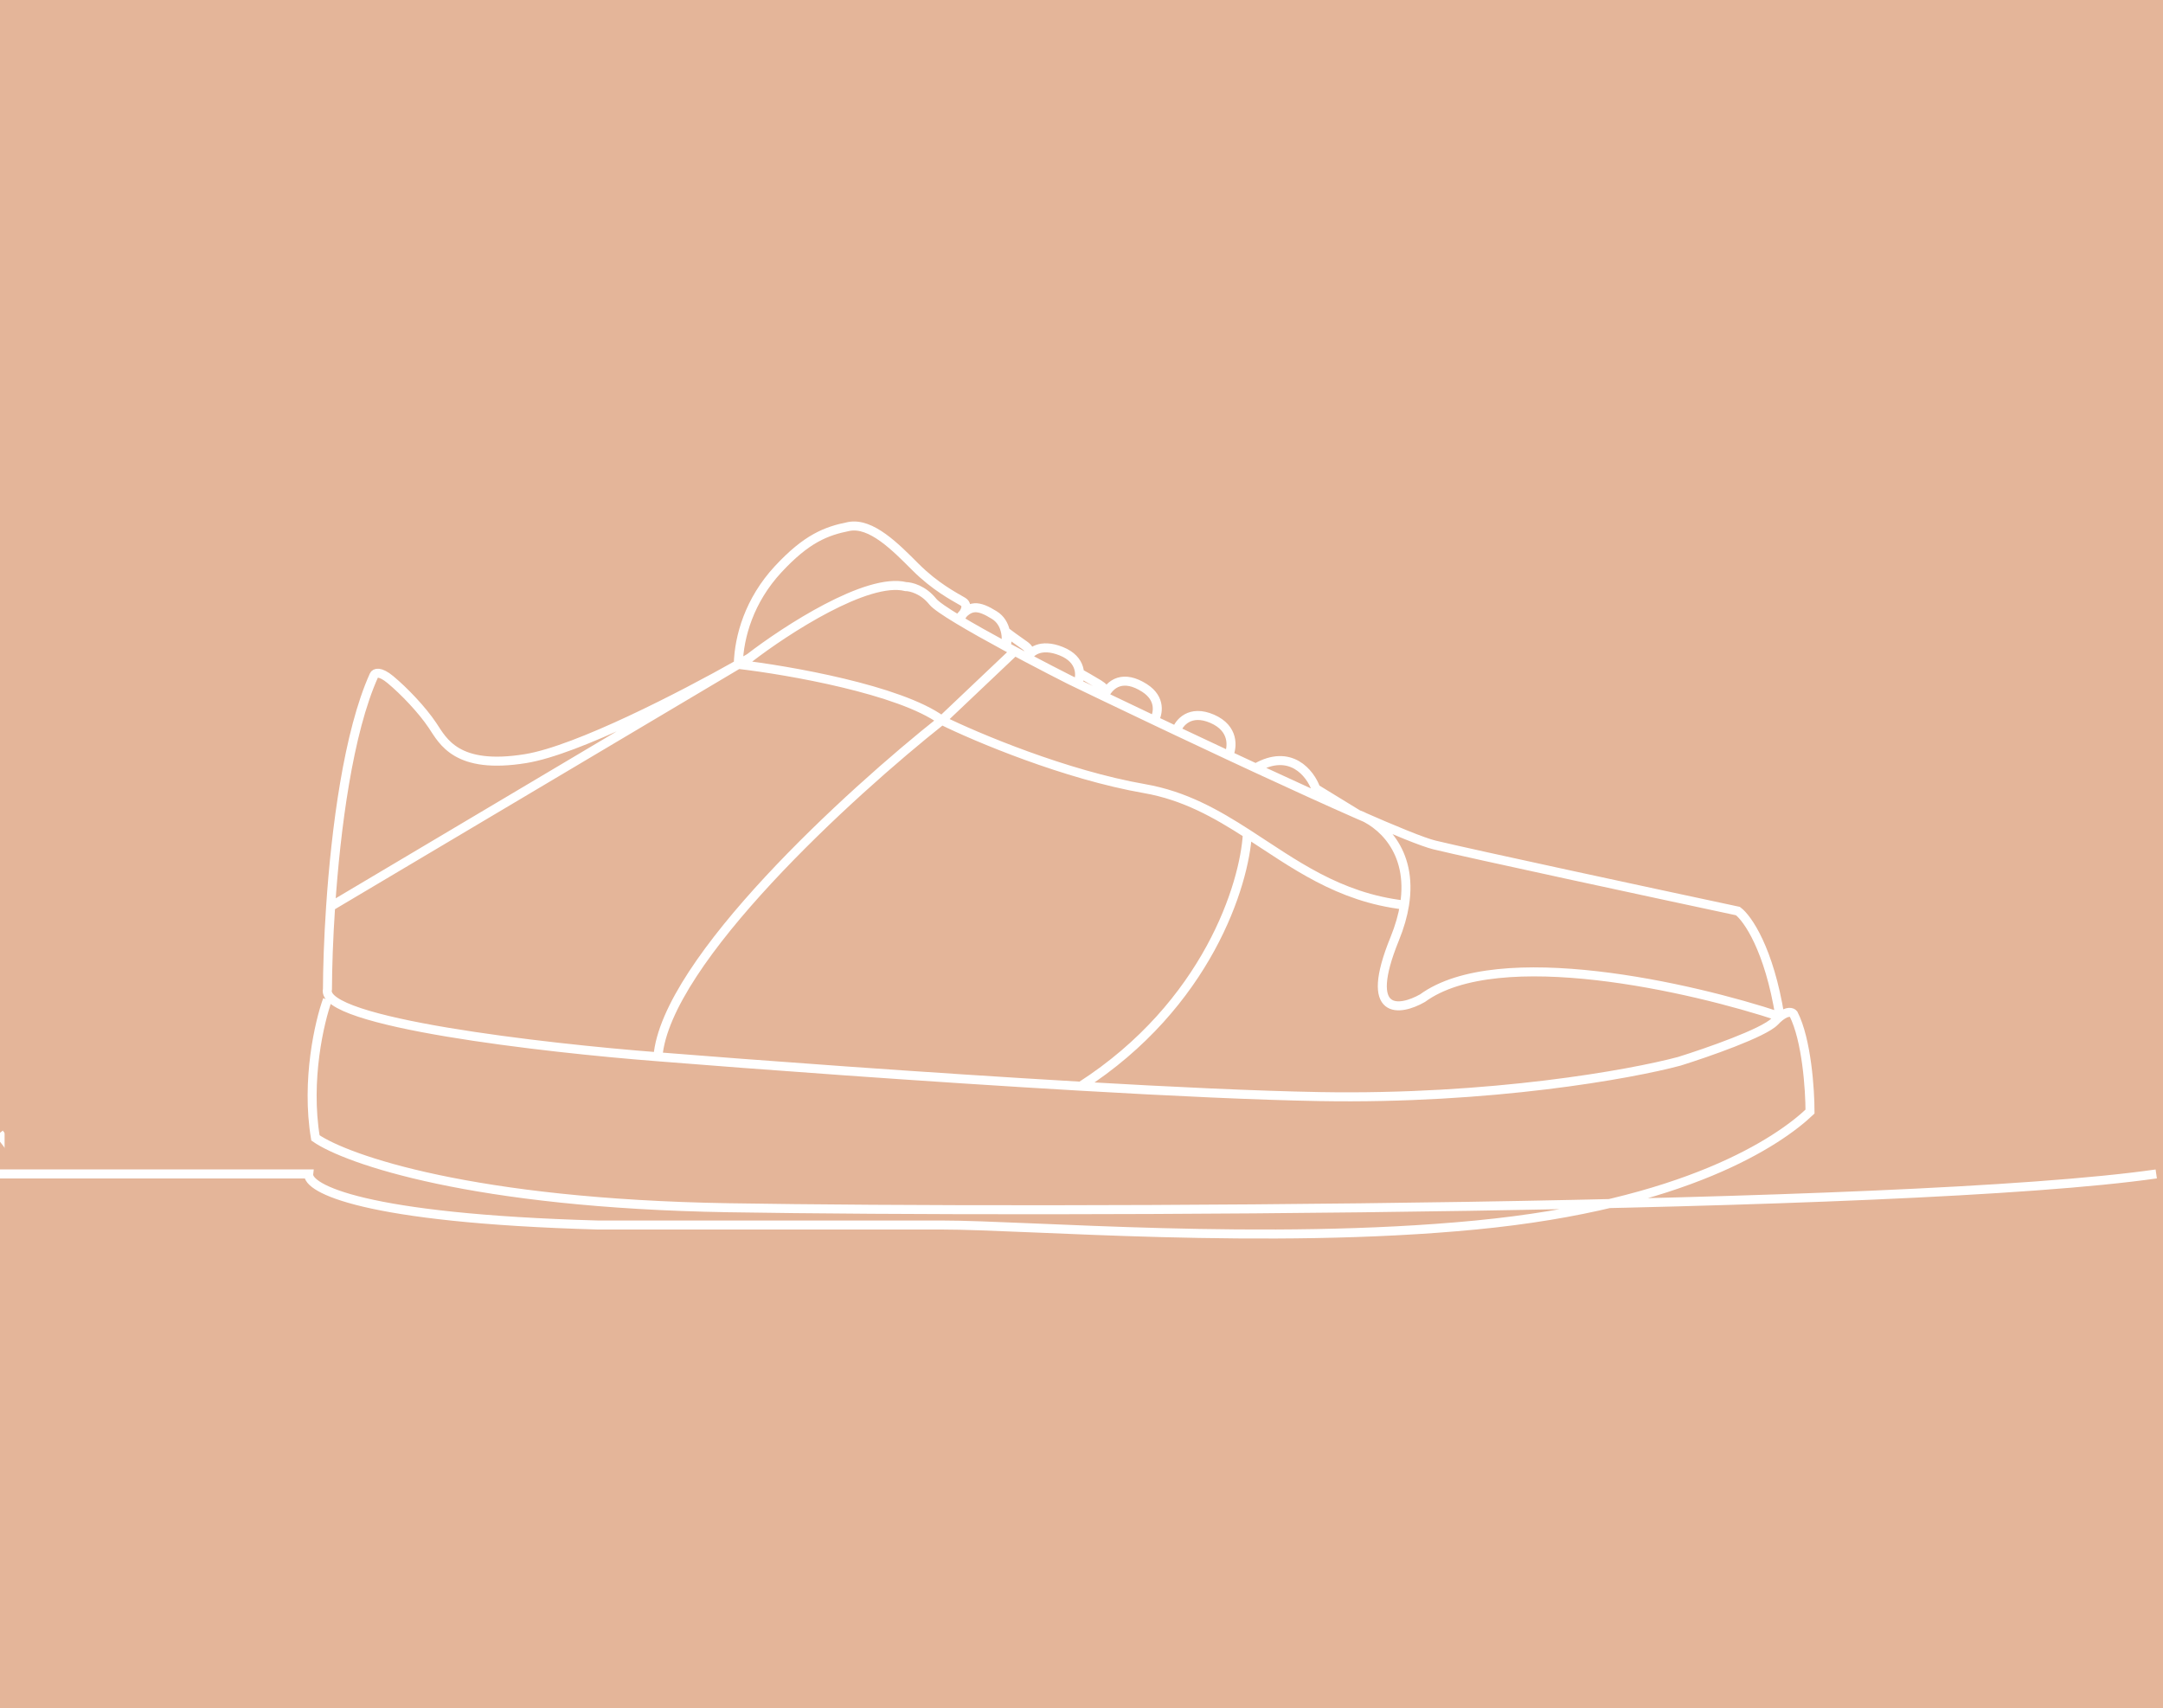
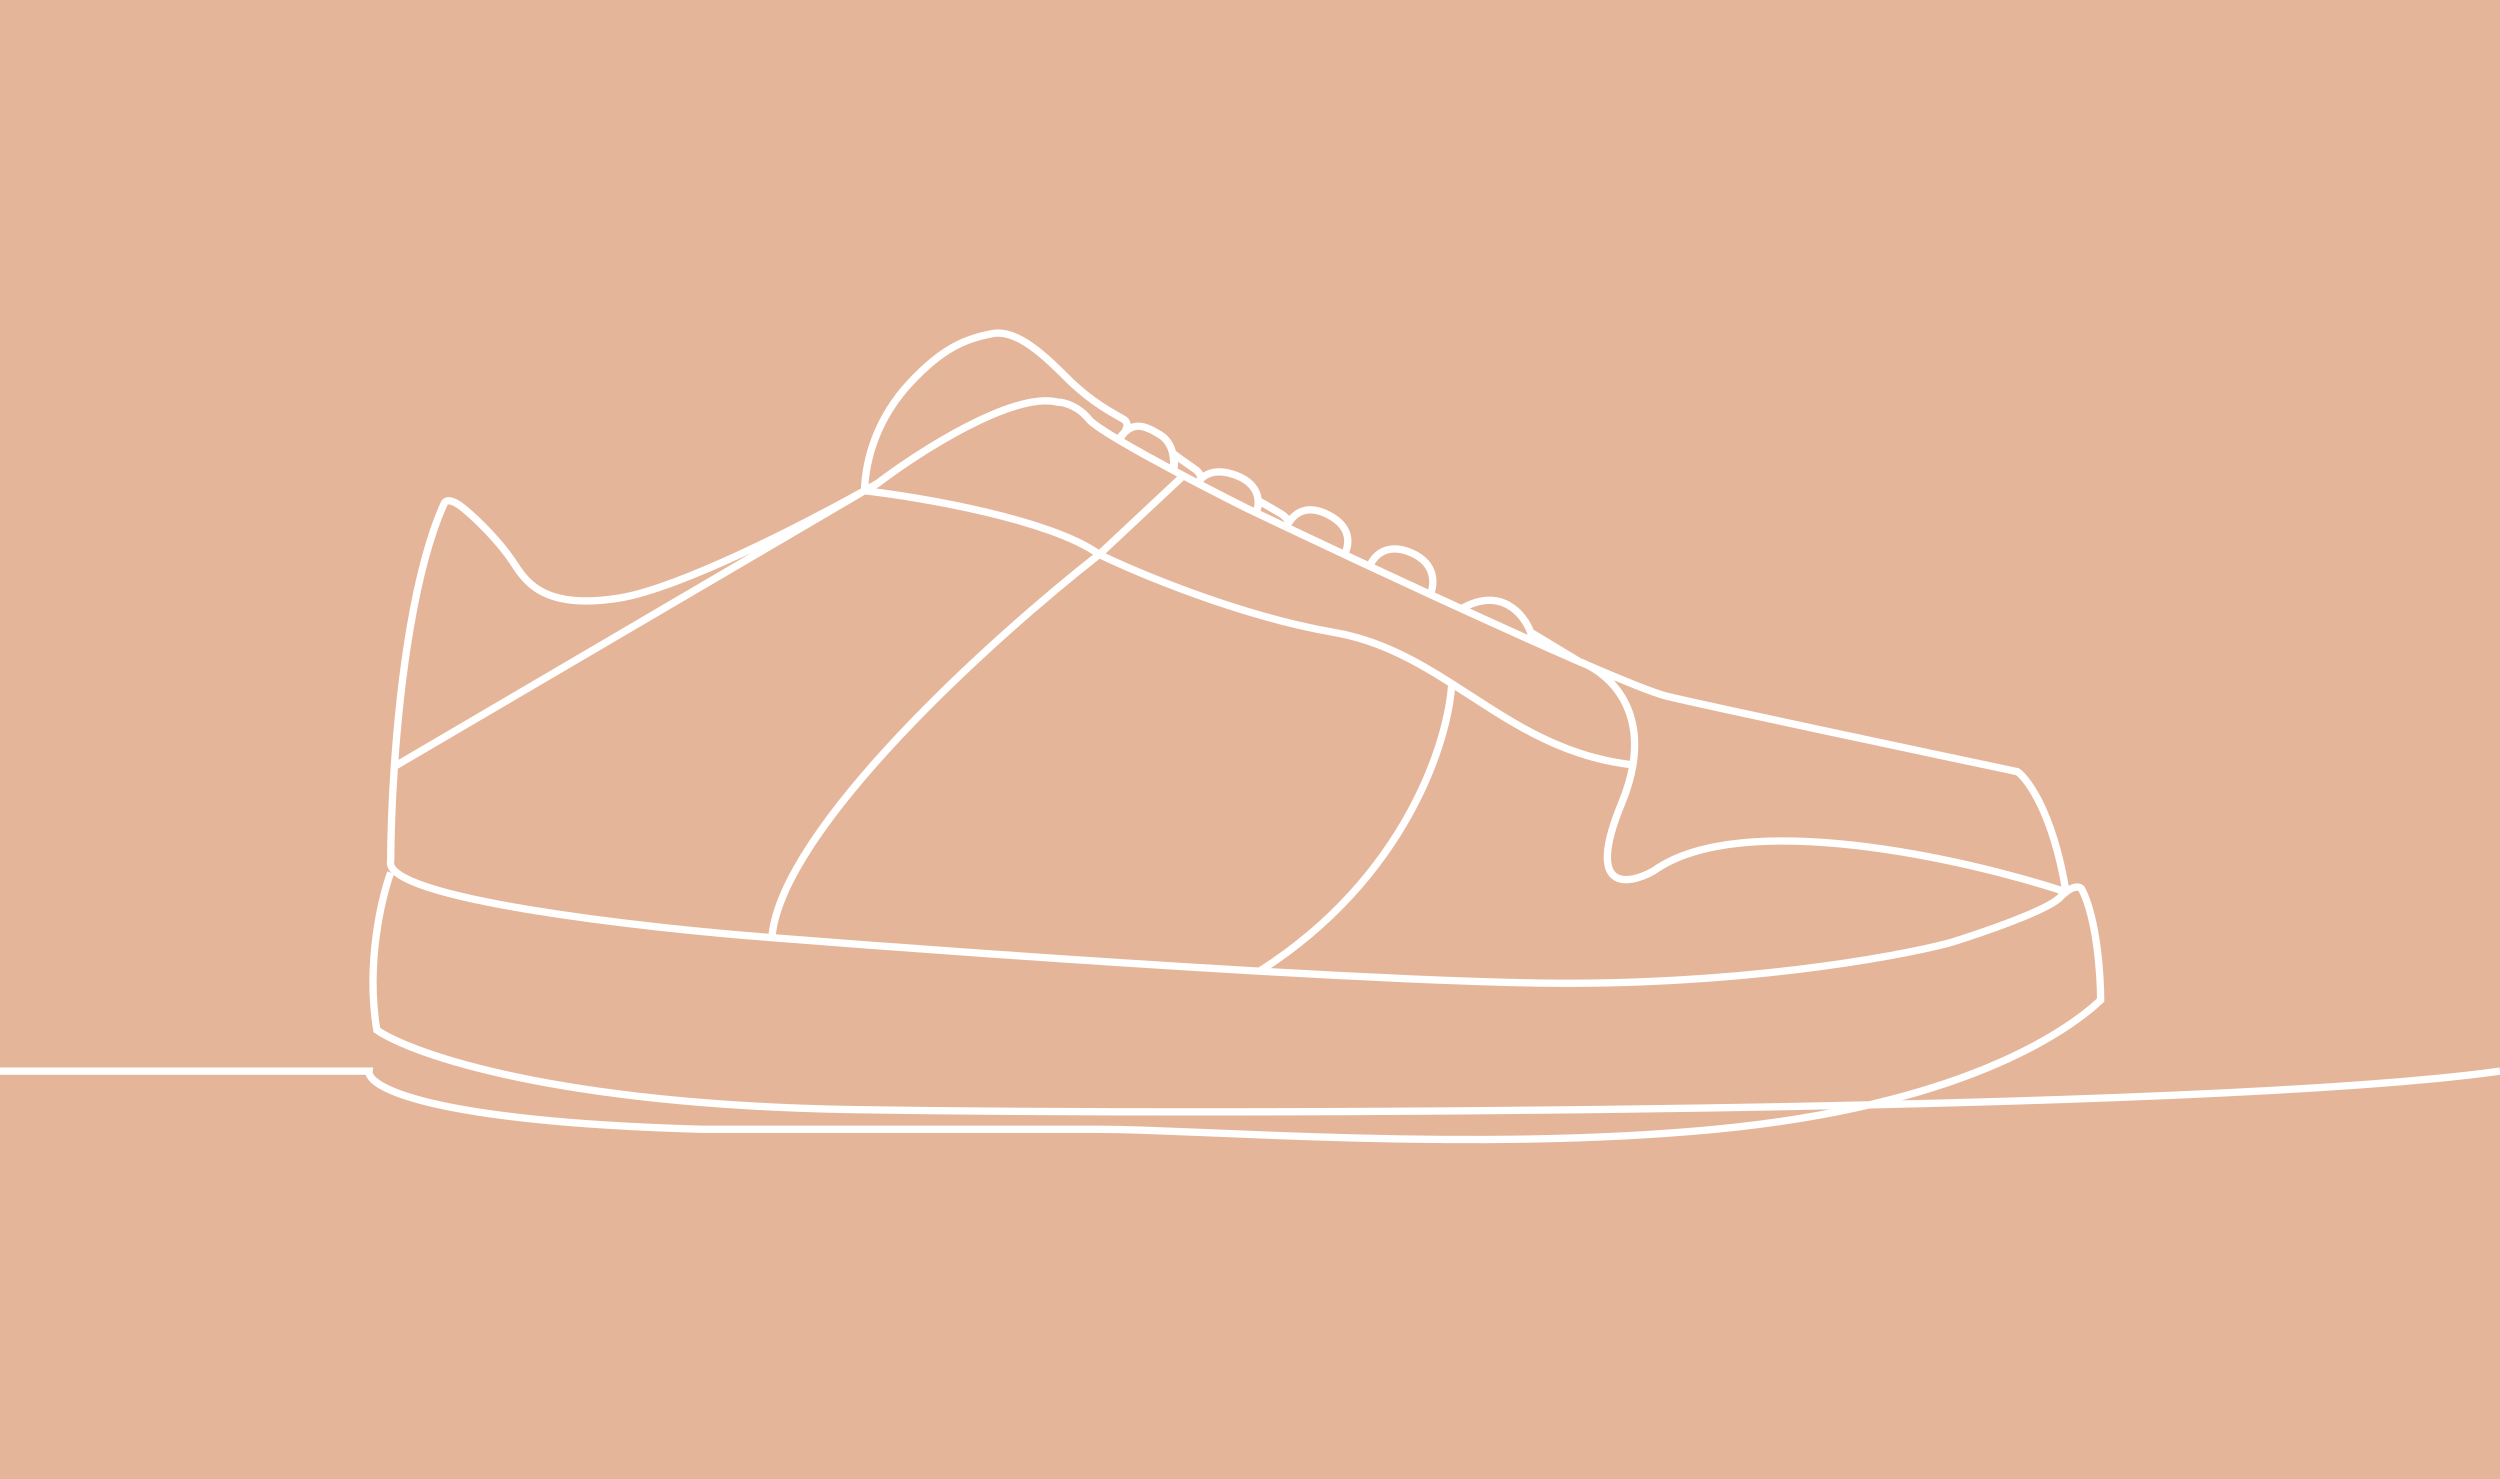
- <svg xmlns="http://www.w3.org/2000/svg" width="1440" height="1137" viewBox="0 0 1440 1137" fill="none">
+ <svg xmlns="http://www.w3.org/2000/svg" width="1366" height="808" viewBox="0 0 1366 808" fill="none">
  <g id="Preloader" clip-path="url(#clip0_2:2)">
-     <rect width="1440" height="1137" fill="white" />
+     <rect width="1366" height="808" fill="white" />
    <g id="pants">
-       <rect id="Rectangle 2" x="-35.885" width="1541.9" height="1137" fill="#E4B599" />
-       <path id="pants-complete" d="M-4 589.5C29.667 564 108.2 525.7 153 576.5C209 640 325 987 397.5 1033.5C406.667 1041.67 428.4 1059.8 442 1067C459 1076 517 1101 544 1095M544 1095V1106C519.5 1108 463.2 1103.7 434 1070.5C436.5 1062.17 442.7 1042.5 447.5 1030.5C459.833 997.167 486 916.5 492 860.5C499.5 790.5 521 645 522 608C523 571 547 479.5 566 443C577.836 420.262 592.001 341.832 601 280M544 1095C555 986 534 919.5 553 876.5C572 833.5 589.5 738.5 593 723.5C596.5 708.5 613 560.5 614.5 549.5C616 538.5 622.5 504.5 632 486.5C639.6 472.1 676.5 371.5 694 323C691.833 292.833 687 227.3 685 206.5C683 185.7 685.833 179.489 687.5 178.983M677.5 184C691 181 681.5 153 702.5 174.5C723.5 196 707 244 702.5 253.5C698 263 692 261 694 258C696 255 710 221 704 197C701.133 185.53 694.268 180.798 687.5 178.983M677.5 184C664 187 635 201 632 199C629 197 634.5 222.5 632 232.5C629.5 242.5 626.5 274.5 601 280M677.5 184C679.833 225.5 687.6 318.3 700 357.5C712.4 396.7 703.167 554.833 697 629C695.5 690.5 692.3 827.7 691.5 884.5C690.7 941.3 662.833 1048.5 649 1095C671.833 1109 727.1 1129.9 765.5 1101.5L763 1086.5C747.667 1098.5 705.4 1116.1 659 1090.5C653.833 1085.67 647.8 1078.1 665 1086.5C686.5 1097 756 1093 763 1077C758.5 1032.67 752.2 930.5 763 876.5C773.8 822.5 783.833 768 787.5 747.5C790.667 693.333 795.1 574.1 787.5 530.5C778 476 790 357.5 798.5 331.5C807 305.5 804.5 176.5 758.5 124.5M601 280C606.446 242.579 610 211.237 610 202C610 198.085 609.911 195.408 609.873 193.637M601 280C600.833 277.5 602.1 270.8 608.5 264C616.5 255.5 616 192 622 189.5C626.8 187.5 629.333 191.425 630 193.637M630 193.637C631.255 193.338 632.586 192.963 634 192.5C634.507 192.334 635.007 192.169 635.5 192.006M630 193.637C610.75 198.23 609.685 184.897 609.873 193.637M635.5 192.006C635.667 185.837 635.6 172.4 634 168C632 162.5 634.5 156 638.5 158C642.5 160 646.5 184.704 646 188.355M635.5 192.006C639.44 190.7 642.919 189.482 646 188.355M646 188.355C663.422 181.978 668.081 178.5 671 178.5C672.827 178.5 680.106 177.001 687.5 178.983M609.873 193.637C606.082 188.592 602.2 177.2 617 172C635.5 165.5 672 148.5 673.5 148C674.361 147.713 694.321 137.876 712.5 127.466M758.5 124.5C755.5 121 748.5 96 741.5 107C739.159 110.678 730.949 116.425 721 122.464M758.5 124.5C761.5 128 748.5 133.5 745 137.5C743.971 138.676 738.759 142.79 731.86 148M687.5 178.983C688.71 179.256 705.752 167.284 721 156.081M721 156.081C721 148.531 719.3 132.239 712.5 127.466M721 156.081C725 166.162 726 160.5 731 156.081C735 152.546 726 132.196 721 122.464M721 156.081C724.826 153.27 728.539 150.508 731.86 148M712.5 127.466C715.407 125.801 718.269 124.121 721 122.464M712.5 127.466C711.167 122.286 711 114.035 721 122.464M731.86 148C730.907 144.5 730 137.5 734 137.5C739 137.5 745 165.017 745 172C745 178.983 757.5 200.017 791 189.5L794 193.637M731.86 148C743.348 210.8 778.073 204.592 794 193.637M794 193.637C842.167 219.758 962.1 267.2 1056.5 248C1174.5 224 1368 88.5 1404.5 -0.5" stroke="white" stroke-width="6" />
+       <rect id="Rectangle 2" width="1366" height="808" fill="#E4B599" />
+       <path id="pants-complete" d="M-2.5 507C104 273.448 251.81 333.762 284.476 370.811C325.308 417.122 409.889 670.191 462.751 704.104C469.435 710.06 485.282 723.285 495.198 728.536C507.594 735.1 549.884 753.332 569.571 748.957M569.571 748.957V756.979C551.707 758.438 510.656 755.301 489.365 731.089C491.188 725.011 495.709 710.668 499.209 701.916C508.201 677.606 527.281 618.775 531.656 577.934C537.124 526.882 552.801 420.768 553.53 393.784C554.259 366.799 571.759 300.068 585.612 273.448C594.243 256.865 604.571 199.665 611.132 154.571M569.571 748.957C577.592 669.462 562.28 620.963 576.133 589.603C589.987 558.243 602.747 488.958 605.299 478.019C607.851 467.079 619.882 359.142 620.976 351.119C622.07 343.097 626.809 318.3 633.736 305.173C639.277 294.671 666.183 221.302 678.943 185.931C677.363 163.93 673.839 116.136 672.38 100.967C670.922 85.797 672.988 81.267 674.203 80.898M666.912 84.557C676.755 82.369 669.829 61.949 685.141 77.629C700.453 93.309 688.422 128.316 685.141 135.244C681.859 142.173 677.485 140.714 678.943 138.526C680.401 136.338 690.609 111.542 686.234 94.038C684.143 85.673 679.138 82.222 674.203 80.898M666.912 84.557C657.069 86.745 635.923 96.956 633.736 95.497C631.548 94.038 635.559 112.636 633.736 119.929C631.913 127.222 629.726 150.56 611.132 154.571M666.912 84.557C668.613 114.824 674.276 182.503 683.318 211.092C692.359 239.681 685.627 355.009 681.13 409.099C680.037 453.952 677.703 554.013 677.12 595.437C676.537 636.862 656.218 715.044 646.131 748.957C662.78 759.167 703.078 774.409 731.077 753.697L729.254 742.757C718.074 751.509 687.255 764.345 653.423 745.675C649.655 742.15 645.256 736.631 657.798 742.757C673.474 750.415 724.15 747.498 729.254 735.829C725.973 703.496 721.379 628.985 729.254 589.603C737.129 550.22 744.444 510.473 747.118 495.522C749.427 456.018 752.659 369.06 747.118 337.262C740.191 297.515 748.941 211.092 755.138 192.13C761.336 173.168 759.513 79.087 725.973 41.163M611.132 154.571C615.103 127.279 617.695 104.422 617.695 97.685C617.695 94.829 617.63 92.877 617.602 91.586M611.132 154.571C611.011 152.748 611.934 147.861 616.601 142.902C622.434 136.703 622.07 90.392 626.444 88.568C629.944 87.11 631.791 89.972 632.278 91.586M632.278 91.586C633.192 91.368 634.163 91.094 635.194 90.756C635.564 90.635 635.929 90.515 636.288 90.396M632.278 91.586C618.242 94.935 617.465 85.212 617.602 91.586M636.288 90.396C636.409 85.897 636.361 76.097 635.194 72.888C633.736 68.877 635.559 64.137 638.475 65.595C641.392 67.054 644.308 85.07 643.944 87.733M636.288 90.396C639.16 89.444 641.698 88.556 643.944 87.733M643.944 87.733C656.647 83.083 660.044 80.546 662.172 80.546C663.505 80.546 668.812 79.453 674.203 80.898M617.602 91.586C614.838 87.906 612.007 79.598 622.799 75.806C636.288 71.065 662.902 58.667 663.995 58.302C664.623 58.093 679.177 50.919 692.432 43.327M725.973 41.163C723.785 38.611 718.681 20.378 713.577 28.401C711.871 31.083 705.884 35.274 698.63 39.678M725.973 41.163C728.16 43.716 718.681 47.727 716.129 50.645C715.379 51.502 711.579 54.503 706.548 58.302M674.203 80.898C675.086 81.097 687.511 72.366 698.63 64.196M698.63 64.196C698.63 58.69 697.39 46.807 692.432 43.327M698.63 64.196C701.546 71.548 702.275 67.418 705.921 64.196C708.838 61.618 702.275 46.777 698.63 39.678M698.63 64.196C701.419 62.146 704.126 60.131 706.548 58.302M692.432 43.327C694.552 42.112 696.639 40.887 698.63 39.678M692.432 43.327C691.46 39.549 691.338 33.531 698.63 39.678M706.548 58.302C705.853 55.75 705.192 50.645 708.109 50.645C711.754 50.645 716.129 70.713 716.129 75.806C716.129 80.898 725.244 96.238 749.67 88.568L751.857 91.586M706.548 58.302C714.925 104.103 740.245 99.575 751.857 91.586M751.857 91.586C786.978 110.636 874.426 145.236 943.258 131.233C1029.3 113.73 1135.5 28.401 1155.5 -5" stroke="white" stroke-width="4" />
    </g>
    <g id="sweatshirt">
-       <rect id="bgcolor" width="1541.9" height="1137" fill="#E4B599" />
-       <path id="sweatshirt-complete" d="M-0.5 754.5C21.667 782.667 73.1 855.4 101.5 921C137 1003 234.5 1069 294 1069M294 1069C353.5 1069 367.5 1071.5 365 1056C363 1043.6 356.167 1004.17 353 986M294 1069C279.5 1064 286 998 287 991C287.8 985.4 331.333 985.333 353 986M353 986C337.041 979.198 307.015 967.857 290 965.807M399.12 566.5C417.255 514.668 421.656 516.069 421.5 524C398.3 564 386.5 694.333 383.5 754.5C382.167 772 377.5 813.5 369.5 839.5C361.5 865.5 360.5 937 361 969.5C327.5 985 276.5 986 273 982.5C269.5 979 267 973 279.5 966.5C281.651 965.381 285.337 965.245 290 965.807M399.12 566.5C397.819 570.22 396.446 574.214 395 578.5C382.167 544.833 354.2 474 345 460C333.5 442.5 331.5 430 345 445C346.624 446.804 348.442 449.37 350.387 452.5M399.12 566.5L394 431C392 417.167 387.9 397.3 387.5 428.5C387.1 459.7 384.667 505.167 383.5 524C376.42 505.875 361.375 470.184 350.387 452.5M350.387 452.5C344.924 432.5 333.1 391.6 329.5 388C325 383.5 359.5 433.5 365.5 431C347.5 403.333 314 341.6 324 316C336.5 284 355.5 300 365.5 274.5C375.5 249 373 249 383.5 244C394 239 410.5 229.5 412 226C413.5 222.5 379.5 216.5 372.5 214C365.5 211.5 368.5 210 395 207C421.5 204 459.5 203.5 448.5 194.5C439.7 187.3 408.5 187.833 394 189C386.5 189 378.1 186.9 404.5 178.5C437.5 168 460 181 476.5 169M476.5 169C493 157 463.5 144 456 144.5M476.5 169C483.583 189.5 547.5 220.5 541.5 226M456 144.5C448.5 145 290 219.5 290 298.5C290 361.7 285 395.5 282.5 404.5C280 413.833 276.5 435.7 282.5 448.5C288.5 461.3 278.333 493.5 272.5 508C262 557 245.6 668.1 264 720.5C287 786 287 818.5 287 848.5C287 878.5 274 948.515 290 965.807M456 144.5C440.333 140 415.2 127.6 440 114C447.833 116 466.1 116.1 476.5 100.5C489.5 81 498 83.5 509 84C517.8 84.4 526.667 88.167 530 90C530.833 90.333 529.1 93.7 515.5 104.5C498.5 118 535 137 530 163C525 189 531.5 200 534.5 203.5C537.5 207 537.5 231.5 530 250C524 264.8 530.5 309.833 534.5 330.5C539.333 347.333 546.1 386 534.5 406C520 431 520 430 522.5 445C524.5 457 531.333 479 534.5 488.5H541.5L532.5 447.5C536.333 442.5 544.7 427.2 547.5 406C550.3 384.8 554.333 375.833 556 374C560.833 359.833 567.6 325 556 299C541.5 266.5 535.5 231.5 541.5 226M541.5 226L583 254.5M541.5 226C539.769 223.59 538.546 215.717 547.5 203.5C556.454 191.283 574.897 232.409 583 254.5M583 254.5C588.167 271.167 598.5 309.7 598.5 330.5C598.5 351.3 616.5 350.5 625.5 347.5C632.333 346.167 646.6 334.6 649 299C651.4 263.4 663.333 235.5 669 226C672.833 218.333 686.9 199.6 712.5 186C744.5 169 761.5 151.5 761.5 144.5C761.5 137.5 766.5 124.5 742.5 100.5C718.5 76.5 733 67 742.5 68C752 69 774.5 73.5 790 84C805.5 94.5 814 79.5 816.5 90C819 100.5 816.5 112 816.5 120C816.5 128 825.5 138 842.5 144.5C859.5 151 864 169 859 169C854 169 824.5 177.5 816.5 186C810.1 192.8 790.5 194.5 781.5 194.5C760.333 192.333 718.5 191.8 720.5 207C723 226 711.5 290.5 716 299C720.5 307.5 733 373 724.5 396.5C716 420 720.5 441 720.5 452.5H712.5L708.5 415C704 417.833 695.7 417.1 698.5 391.5C702 359.5 705.5 339 702 319C698.5 299 688.5 284 698.5 262C708.5 240 712.5 221 712.5 214C712.5 207 711 191.5 761.5 182.5C812 173.5 787 185 826.5 163C858.1 145.4 913.667 182.667 937.5 203.5C966.833 222.833 1022.3 294.9 1009.5 428.5C993.5 595.5 1058.5 489 1030 839.5C1044.17 884.667 1062.5 975.7 1022.5 978.5C972.5 982 943.5 973.5 936.5 958.5M936.5 958.5C930.9 946.5 928.167 874.167 927.5 839.5C930.667 798.333 935.1 710.4 927.5 688C918 660 925 659.5 922.5 642.5C921.221 633.804 913.332 614.967 905.5 597.939M936.5 958.5C935.167 963.167 932.4 977.7 932 998.5C931.5 1024.5 920 1046.5 947 1057.5C974 1068.5 1023.5 1077.5 1034 1057.5C1042.4 1041.5 1039.17 1006.17 1036.5 990.5C1010.17 993.167 955.4 994.5 947 978.5C936.5 958.5 1010 1052.5 1192.5 958.5C1338.5 883.3 1420.33 814.833 1443 790M905.5 597.939C901.083 588.337 896.685 579.31 893.5 573C884.833 560.833 865.6 536.7 858 537.5C848.5 538.5 869.5 522 898.5 565C904.5 535.5 923.1 471.7 949.5 452.5C982.5 428.5 927.5 472 905.5 573C915.167 560.667 936 538.1 942 546.5C938.833 551.959 929.1 564.902 915.5 573C898.5 583.122 916.5 592 936.5 592C956.5 592 962 597 958.5 603.5C955 610 924 615.878 905.5 597.939ZM905.5 597.939C896 583.293 875.9 557.8 871.5 573C866 592 878.5 586.061 878.5 592C878.5 597.939 880.5 604 871.5 617.5C862.5 631 898.5 685.5 898.5 737.5C898.5 789.5 908.5 901.5 893.5 958.5C893.167 969.333 896 997.7 910 1024.5C927.5 1058 821 1039 789.5 1044.5C758 1050 702 1042 663.5 1060.5C625 1079 395 1060.5 395 1031.5C395 1002.5 406.5 887 395 853.5C385.663 826.302 424.117 818.878 442.66 793.5M442.66 793.5C446.956 787.62 450.183 780.777 451.5 772.5C458.5 728.5 460.5 666 474.5 662.5C485.7 659.7 729.167 642.667 849.5 634.5C839.833 662.333 826.3 728.9 849.5 772.5C878.5 827 897.5 850.5 888 882.5C880.4 908.1 877.5 912.167 877 911C880.833 917.667 884.6 931.5 869 933.5C849.5 936 678.5 940 674.5 933.5C670.5 927 680 925 694.5 921C709 917 764 911.5 826 921C888 930.5 879 882 874 864.5C869 847 808 718 808 691.5C808 665 807.5 659 799.5 655.5C791.5 652 747 646.5 681 655.5C628.2 662.7 538.333 666.5 500 667.5C494.167 676.5 479.4 708.1 467 762.5C454.6 816.9 444.833 838.833 441.5 843C430.833 858.667 409.6 897.1 410 925.5C410.5 961 403.5 959.5 427.5 960.5C451.5 961.5 520.5 958 531.5 949C542.5 940 645 962.775 663 949C681 935.225 642.5 933.5 631.5 936C620.5 938.5 475.5 958 451.5 929C427.5 900 408 897.5 419 868.5C427.8 845.3 438.44 808.833 442.66 793.5Z" stroke="white" stroke-width="6" />
+       <rect id="bgcolor" width="1366" height="808" fill="#E4B599" />
+       <path id="sweatshirt-complete" d="M-5 447.546C10.172 466.813 185.5 486.536 279.814 643.518C311.293 695.915 370.845 744.753 411.57 744.753M411.57 744.753C452.294 744.753 461.877 746.463 460.166 735.861C458.797 727.379 454.12 700.406 451.952 687.98M411.57 744.753C401.645 741.333 406.094 696.188 406.779 691.4C407.326 687.569 437.123 687.524 451.952 687.98M451.952 687.98C441.029 683.327 420.478 675.569 408.832 674.167M483.519 401.033C495.931 365.578 498.943 366.537 498.837 371.962C482.958 399.323 474.881 488.474 472.828 529.629C471.915 541.599 468.721 569.986 463.246 587.771C457.77 605.555 457.086 654.463 457.428 676.693C434.499 687.296 399.592 687.98 397.196 685.586C394.801 683.191 393.09 679.087 401.645 674.641C403.118 673.876 405.64 673.783 408.832 674.167M483.519 401.033C482.628 403.578 481.689 406.31 480.699 409.241C471.915 386.212 452.774 337.761 446.477 328.185C438.605 316.214 437.237 307.664 446.477 317.924C447.588 319.159 448.832 320.914 450.163 323.055M483.519 401.033L480.015 308.348C478.646 298.886 475.839 285.297 475.566 306.638C475.292 327.98 473.626 359.08 472.828 371.962C467.982 359.564 457.684 335.151 450.163 323.055M450.163 323.055C446.425 309.374 438.332 281.398 435.868 278.935C432.788 275.857 456.401 310.058 460.508 308.348C448.188 289.424 425.259 247.197 432.103 229.686C440.659 207.797 453.663 218.741 460.508 201.299C467.352 183.856 465.641 183.856 472.828 180.436C480.015 177.016 491.308 170.518 492.335 168.124C493.361 165.73 470.09 161.626 465.299 159.916C460.508 158.206 462.561 157.18 480.699 155.127C498.837 153.075 524.846 152.733 517.317 146.577C511.294 141.652 489.939 142.017 480.015 142.815C474.881 142.815 469.132 141.379 487.201 135.633C509.788 128.451 525.188 137.343 536.481 129.135M536.481 129.135C547.775 120.926 527.584 112.034 522.45 112.376M536.481 129.135C541.329 143.157 585.077 164.362 580.971 168.124M522.45 112.376C517.317 112.718 408.832 163.678 408.832 217.715C408.832 260.945 405.41 284.065 403.699 290.222C401.988 296.606 399.592 311.563 403.699 320.318C407.805 329.074 400.847 351.099 396.854 361.018C389.667 394.535 378.443 470.529 391.036 506.372C406.779 551.175 406.779 573.406 406.779 593.927C406.779 614.447 397.881 662.339 408.832 674.167M522.45 112.376C511.727 109.298 494.525 100.816 511.499 91.513C516.861 92.882 529.363 92.95 536.481 82.279C545.379 68.941 551.197 70.651 558.726 70.993C564.749 71.266 570.818 73.843 573.099 75.097C573.67 75.325 572.483 77.628 563.175 85.015C551.539 94.25 576.522 107.246 573.099 125.031C569.677 142.815 574.126 150.339 576.179 152.733C578.233 155.127 578.233 171.886 573.099 184.54C568.993 194.664 573.442 225.468 576.179 239.604C579.488 251.118 584.119 277.567 576.179 291.248C566.255 308.348 566.255 307.664 567.966 317.924C569.335 326.133 574.012 341.181 576.179 347.679H580.971L574.811 319.634C577.434 316.214 583.161 305.749 585.077 291.248C586.994 276.746 589.754 270.613 590.895 269.359C594.203 259.669 598.835 235.842 590.895 218.057C580.971 195.827 576.864 171.886 580.971 168.124M580.971 168.124L609.375 187.618M580.971 168.124C579.786 166.476 578.949 161.09 585.077 152.733C591.205 144.377 603.829 172.508 609.375 187.618M609.375 187.618C612.911 199.019 619.984 225.376 619.984 239.604C619.984 253.832 632.304 253.284 638.464 251.232C643.141 250.32 652.906 242.408 654.549 218.057C656.191 193.706 664.359 174.622 668.238 168.124C670.861 162.88 680.489 150.066 698.011 140.763C719.913 129.135 731.549 117.164 731.549 112.376C731.549 107.588 734.971 98.696 718.545 82.279C702.118 65.863 712.042 59.364 718.545 60.049C725.047 60.733 740.447 63.811 751.056 70.993C761.665 78.175 767.482 67.915 769.194 75.097C770.905 82.279 769.194 90.145 769.194 95.618C769.194 101.09 775.354 107.93 786.989 112.376C798.625 116.822 801.705 129.135 798.283 129.135C794.86 129.135 774.669 134.949 769.194 140.763C764.813 145.414 751.398 146.577 745.238 146.577C730.751 145.095 702.118 144.73 703.487 155.127C705.198 168.124 697.327 212.243 700.407 218.057C703.487 223.872 712.042 268.675 706.224 284.749C700.407 300.824 703.487 315.188 703.487 323.055H698.011L695.273 297.404C692.193 299.342 686.512 298.84 688.429 281.329C690.824 259.441 693.22 245.418 690.824 231.738C688.429 218.057 681.584 207.797 688.429 192.749C695.273 177.7 698.011 164.704 698.011 159.916C698.011 155.127 696.984 144.525 731.549 138.369C766.114 132.213 749.002 140.079 776.038 125.031C797.667 112.992 835.699 138.483 852.012 152.733C872.089 165.958 910.053 215.253 901.292 306.638C890.341 420.87 934.83 348.021 915.323 587.771C925.02 618.666 937.568 680.934 910.19 682.849C875.967 685.244 856.118 679.429 851.327 669.169M851.327 669.169C847.494 660.961 845.624 611.483 845.167 587.771C847.335 559.612 850.369 499.464 845.167 484.141C838.665 464.989 843.456 464.647 841.745 453.019C840.87 447.07 835.47 434.186 830.109 422.538M851.327 669.169C850.415 672.361 848.521 682.302 848.247 696.53C847.905 714.314 840.034 729.363 858.514 736.887C876.994 744.411 910.874 750.568 918.061 736.887C923.81 725.943 921.597 701.774 919.772 691.058C901.748 692.882 864.263 693.794 858.514 682.849C851.327 669.169 901.634 733.467 1026.55 669.169C1126.48 617.731 1356.49 470.005 1372 453.019M830.109 422.538C827.087 415.97 824.076 409.795 821.896 405.479C815.964 397.157 802.8 380.649 797.598 381.196C791.096 381.88 805.469 370.594 825.318 400.007C829.425 379.828 842.156 336.188 860.225 323.055C882.812 306.638 845.167 336.393 830.109 405.479C836.726 397.043 850.985 381.607 855.092 387.353C852.924 391.087 846.262 399.94 836.954 405.479C825.318 412.403 837.638 418.475 851.327 418.475C865.016 418.475 868.781 421.896 866.385 426.342C863.99 430.788 842.772 434.809 830.109 422.538ZM830.109 422.538C823.607 412.52 809.85 395.082 806.838 405.479C803.074 418.475 811.629 414.413 811.629 418.475C811.629 422.538 812.998 426.684 806.838 435.918C800.678 445.152 825.318 482.431 825.318 518C825.318 553.57 832.163 630.18 821.896 669.169C821.668 676.579 823.607 695.983 833.189 714.314C845.167 737.229 772.274 724.233 750.714 727.995C729.153 731.757 690.824 726.285 664.473 738.939C638.122 751.594 480.699 738.939 480.699 719.103C480.699 699.266 488.57 620.262 480.699 597.347C474.308 578.743 500.628 573.665 513.32 556.306M513.32 556.306C516.26 552.284 518.469 547.603 519.37 541.941C524.161 511.844 525.53 469.093 535.113 466.699C542.778 464.784 709.419 453.133 791.78 447.546C785.164 466.585 775.901 512.118 791.78 541.941C811.629 579.22 824.634 595.295 818.132 617.184C812.93 634.694 810.945 637.476 810.603 636.678C813.226 641.238 815.805 650.701 805.127 652.069C791.78 653.779 674.74 656.515 672.002 652.069C669.264 647.622 675.767 646.254 685.691 643.518C695.616 640.782 733.26 637.02 775.696 643.518C818.132 650.016 811.972 616.842 808.549 604.871C805.127 592.901 763.376 504.662 763.376 486.536C763.376 468.409 763.034 464.305 757.558 461.911C752.082 459.517 721.625 455.755 676.451 461.911C640.312 466.836 578.803 469.435 552.566 470.119C548.573 476.275 538.466 497.89 529.979 535.101C521.492 572.312 514.807 587.315 512.526 590.165C505.225 600.881 490.692 627.17 490.966 646.596C491.308 670.879 486.517 669.853 502.944 670.537C519.37 671.221 566.597 668.827 574.126 662.671C581.655 656.515 651.811 672.094 664.131 662.671C676.451 653.248 650.1 652.069 642.571 653.779C635.042 655.489 535.797 668.827 519.37 648.99C502.943 629.154 489.597 627.444 497.126 607.607C503.149 591.738 510.431 566.794 513.32 556.306Z" stroke="white" stroke-width="4" />
    </g>
    <g id="shoe">
-       <rect id="bgcolor_2" x="3.056" width="1541.9" height="1137" fill="#E4B599" />
-       <path id="shoe-complete" d="M-7.5 781.5H205.5C204.333 791 241.2 811.1 398 815.5C455.333 815.5 581.4 815.5 627 815.5C684 815.5 842.5 829 982.5 815.5C1122.5 802 1184.5 759.5 1205 740C1205 725.5 1202.8 692.2 1194 675C1193.04 673.763 1190.06 672.797 1185 676.764M438 703.5C362.333 697.667 212.4 680.5 218 658.5C218.049 644.509 218.65 625.179 220.108 603.5M438 703.5C443.2 639.9 566.167 527.667 627 479.5M438 703.5C500.944 708.569 615.217 717.052 719.5 723.095M1185 676.764C1183.93 677.606 1182.76 678.669 1181.5 680C1174.3 687.6 1136.17 700.833 1118 706.5C1085.67 715.167 992.5 732 878.5 730C836.738 729.267 779.788 726.589 719.5 723.095M1185 676.764C1177.8 631.775 1163.33 611.176 1157 606.5C1100 594.333 979.8 568.5 955 562.5C947.465 560.677 928.598 552.961 904 542.142M1185 676.764C1126.67 657.343 997.4 627.7 947 664.5C932 673 907.3 677 928.5 625C931.825 616.844 933.923 609.354 935.03 602.5M904 542.142L876 525C872.333 514.845 859.2 497.883 836 511.268M904 542.142C884.097 533.389 860.442 522.605 836 511.268M904 542.142C918.334 547.161 940.985 565.654 935.03 602.5M836 511.268C830.033 508.5 824.018 505.7 818 502.888M836 511.268L818 502.888M818 502.888C820.5 497.425 821.8 484.9 807 478.5C792.2 472.1 784.929 481.167 783.144 486.5M818 502.888C806.289 497.415 794.565 491.9 783.144 486.5M783.144 486.5C778.153 484.14 773.22 481.802 768.372 479.5M768.372 479.5C770.915 475.333 773.2 465.2 762 458C748 449 739 454.647 735 463.574M768.372 479.5C756.626 473.921 745.376 468.55 735 463.574M735 463.574C736.333 462.382 737.5 459.1 731.5 455.5C725.5 451.9 721 449.333 719.5 448.5L717.5 455.156M735 463.574C728.831 460.615 722.972 457.796 717.5 455.156M717.5 455.156C715.62 454.249 713.785 453.363 712 452.5C704.341 448.624 694.438 443.522 683.986 438M717.5 455.156C719.667 450.271 720.5 439.1 706.5 433.5C692.5 427.9 685.657 434.167 683.986 438M683.986 438C685.491 436.667 687.2 433.1 682 429.5C676.8 425.9 671.5 422 669.5 420.5C670.167 422.672 671.1 427.664 669.5 430.258M683.986 438C681.194 436.525 678.362 435.02 675.524 433.5M669.5 430.258C670.5 425.505 670.4 414.7 662 409.5C651.5 403 645.5 401.927 638 412.464M669.5 430.258C658.023 424.047 646.807 417.774 638 412.464M669.5 430.258C671.504 431.342 673.516 432.425 675.524 433.5M638 412.464C629.267 407.198 622.902 402.877 621 400.5C614.6 392.5 606.333 390.5 603 390.5C577.4 384.1 523 419.5 499 438C496.689 439.335 494.18 440.767 491.5 442.278M638 412.464C641 409.642 645.8 403.3 641 400.5C635 397 622.5 390.5 609.5 377.5C596.5 364.5 580 347.5 565 350.5C550 353.5 537 358.5 518 379C499 399.5 492 423.557 491.5 442.278M491.5 442.278C454.369 463.217 384.323 499.404 350 505C304 512.5 295 493.5 288 483C281 472.5 269 460 260 452.5C252.8 446.5 249.667 448 249 449.5C231.838 487.482 223.564 552.096 220.108 603.5M491.5 442.278C525 446.186 599 459.1 627 479.5M491.5 442.278L220.108 603.5M627 479.5L675.524 433.5M627 479.5C650 490.833 709.2 515.8 762 525C788.533 529.623 809.742 541.681 830.426 555M935.03 602.5C890.798 597.417 861.193 574.812 830.426 555M830.426 555C828.617 588.397 803.9 668.771 719.5 723.095M218 665.5C212.667 680.167 203.6 719.1 210 757.5C230.667 771.833 314.6 801.2 485 804C698 807.5 1268 805.5 1435.5 781.5" stroke="white" stroke-width="6" />
+       <rect id="bgcolor_2" width="1366" height="808" fill="#E4B599" />
+       <path id="shoe-complete" d="M0 585.257H201.634C200.53 594.138 235.429 612.929 383.862 617.043C438.136 617.043 557.476 617.043 600.642 617.043C654.601 617.043 804.643 629.664 937.173 617.043C1069.7 604.422 1128.39 564.69 1147.8 546.46C1147.8 532.904 1145.72 501.773 1137.39 485.693C1136.48 484.536 1133.65 483.634 1128.87 487.342M421.728 512.337C350.099 506.883 208.166 490.835 213.467 470.267C213.514 457.187 214.083 439.116 215.463 418.849M421.728 512.337C426.65 452.879 543.055 347.954 600.642 302.925M421.728 512.337C481.313 517.076 589.488 525.006 688.207 530.656M1128.87 487.342C1127.85 488.129 1126.75 489.123 1125.55 490.367C1118.74 497.472 1082.64 509.844 1065.44 515.141C1034.83 523.244 946.639 538.981 838.722 537.111C799.188 536.426 745.278 533.922 688.207 530.656M1128.87 487.342C1122.05 445.283 1108.36 426.025 1102.36 421.654C1048.4 410.279 934.617 386.128 911.14 380.519C904.007 378.815 886.147 371.601 862.861 361.487M1128.87 487.342C1073.65 469.185 951.277 441.473 903.567 475.877C889.367 483.823 865.985 487.562 886.054 438.949C889.202 431.324 891.187 424.322 892.236 417.914M862.861 361.487L836.356 345.461C832.884 335.968 820.452 320.11 798.49 332.624M862.861 361.487C844.021 353.304 821.628 343.222 798.49 332.624M862.861 361.487C876.43 366.179 897.873 383.467 892.236 417.914M798.49 332.624C792.841 330.036 787.147 327.418 781.45 324.789M798.49 332.624L781.45 324.789M781.45 324.789C783.817 319.682 785.048 307.973 771.037 301.99C757.027 296.007 750.144 304.483 748.454 309.469M781.45 324.789C770.365 319.673 759.266 314.517 748.454 309.469M748.454 309.469C743.73 307.263 739.06 305.077 734.471 302.925M734.471 302.925C736.878 299.029 739.041 289.556 728.439 282.825C715.186 274.411 706.666 279.69 702.879 288.035M734.471 302.925C723.351 297.709 712.702 292.688 702.879 288.035M702.879 288.035C704.142 286.922 705.246 283.853 699.566 280.488C693.886 277.122 689.626 274.723 688.207 273.943L686.313 280.166M702.879 288.035C697.04 285.269 691.493 282.634 686.313 280.166M686.313 280.166C684.533 279.318 682.797 278.49 681.107 277.683C673.856 274.06 664.482 269.29 654.588 264.127M686.313 280.166C688.364 275.599 689.153 265.156 675.9 259.92C662.647 254.685 656.17 260.544 654.588 264.127M654.588 264.127C656.012 262.881 657.63 259.546 652.708 256.181C647.785 252.815 642.768 249.169 640.875 247.767C641.506 249.797 642.389 254.464 640.875 256.889M654.588 264.127C651.944 262.748 649.264 261.341 646.577 259.92M640.875 256.889C641.821 252.446 641.727 242.345 633.775 237.483C623.835 231.407 618.155 230.404 611.055 240.254M640.875 256.889C630.01 251.083 619.393 245.219 611.055 240.254M640.875 256.889C642.771 257.903 644.676 258.915 646.577 259.92M611.055 240.254C602.788 235.331 596.763 231.292 594.963 229.069C588.904 221.59 581.079 219.721 577.923 219.721C553.689 213.737 502.192 246.832 479.473 264.127C477.285 265.375 474.91 266.714 472.373 268.127M611.055 240.254C613.895 237.617 618.439 231.687 613.895 229.069C608.216 225.797 596.383 219.721 584.076 207.567C571.77 195.414 556.15 179.521 541.951 182.326C527.751 185.13 515.445 189.805 497.459 208.97C479.473 228.135 472.846 250.625 472.373 268.127M472.373 268.127C437.223 287.702 370.915 321.532 338.423 326.764C294.878 333.775 286.358 316.013 279.732 306.197C273.105 296.38 261.746 284.695 253.226 277.683C246.41 272.074 243.444 273.476 242.813 274.878C226.567 310.386 218.734 370.793 215.463 418.849M472.373 268.127C504.085 271.78 574.137 283.853 600.642 302.925M472.373 268.127L215.463 418.849M600.642 302.925L646.577 259.92M600.642 302.925C622.415 313.52 678.456 336.861 728.439 345.461C753.556 349.783 773.633 361.056 793.214 373.508M892.236 417.914C850.363 413.162 822.339 392.03 793.214 373.508M793.214 373.508C791.501 404.729 768.103 479.869 688.207 530.656M213.467 476.811C208.418 490.523 199.835 526.921 205.894 562.82C225.458 576.22 304.912 603.674 466.22 606.292C667.854 609.564 1207.44 607.694 1366 585.257" stroke="white" stroke-width="4" />
    </g>
  </g>
  <defs>
    <clipPath id="clip0_2:2">
-       <rect width="1440" height="1137" fill="white" />
+       <rect width="1366" height="808" fill="white" />
    </clipPath>
  </defs>
</svg>
